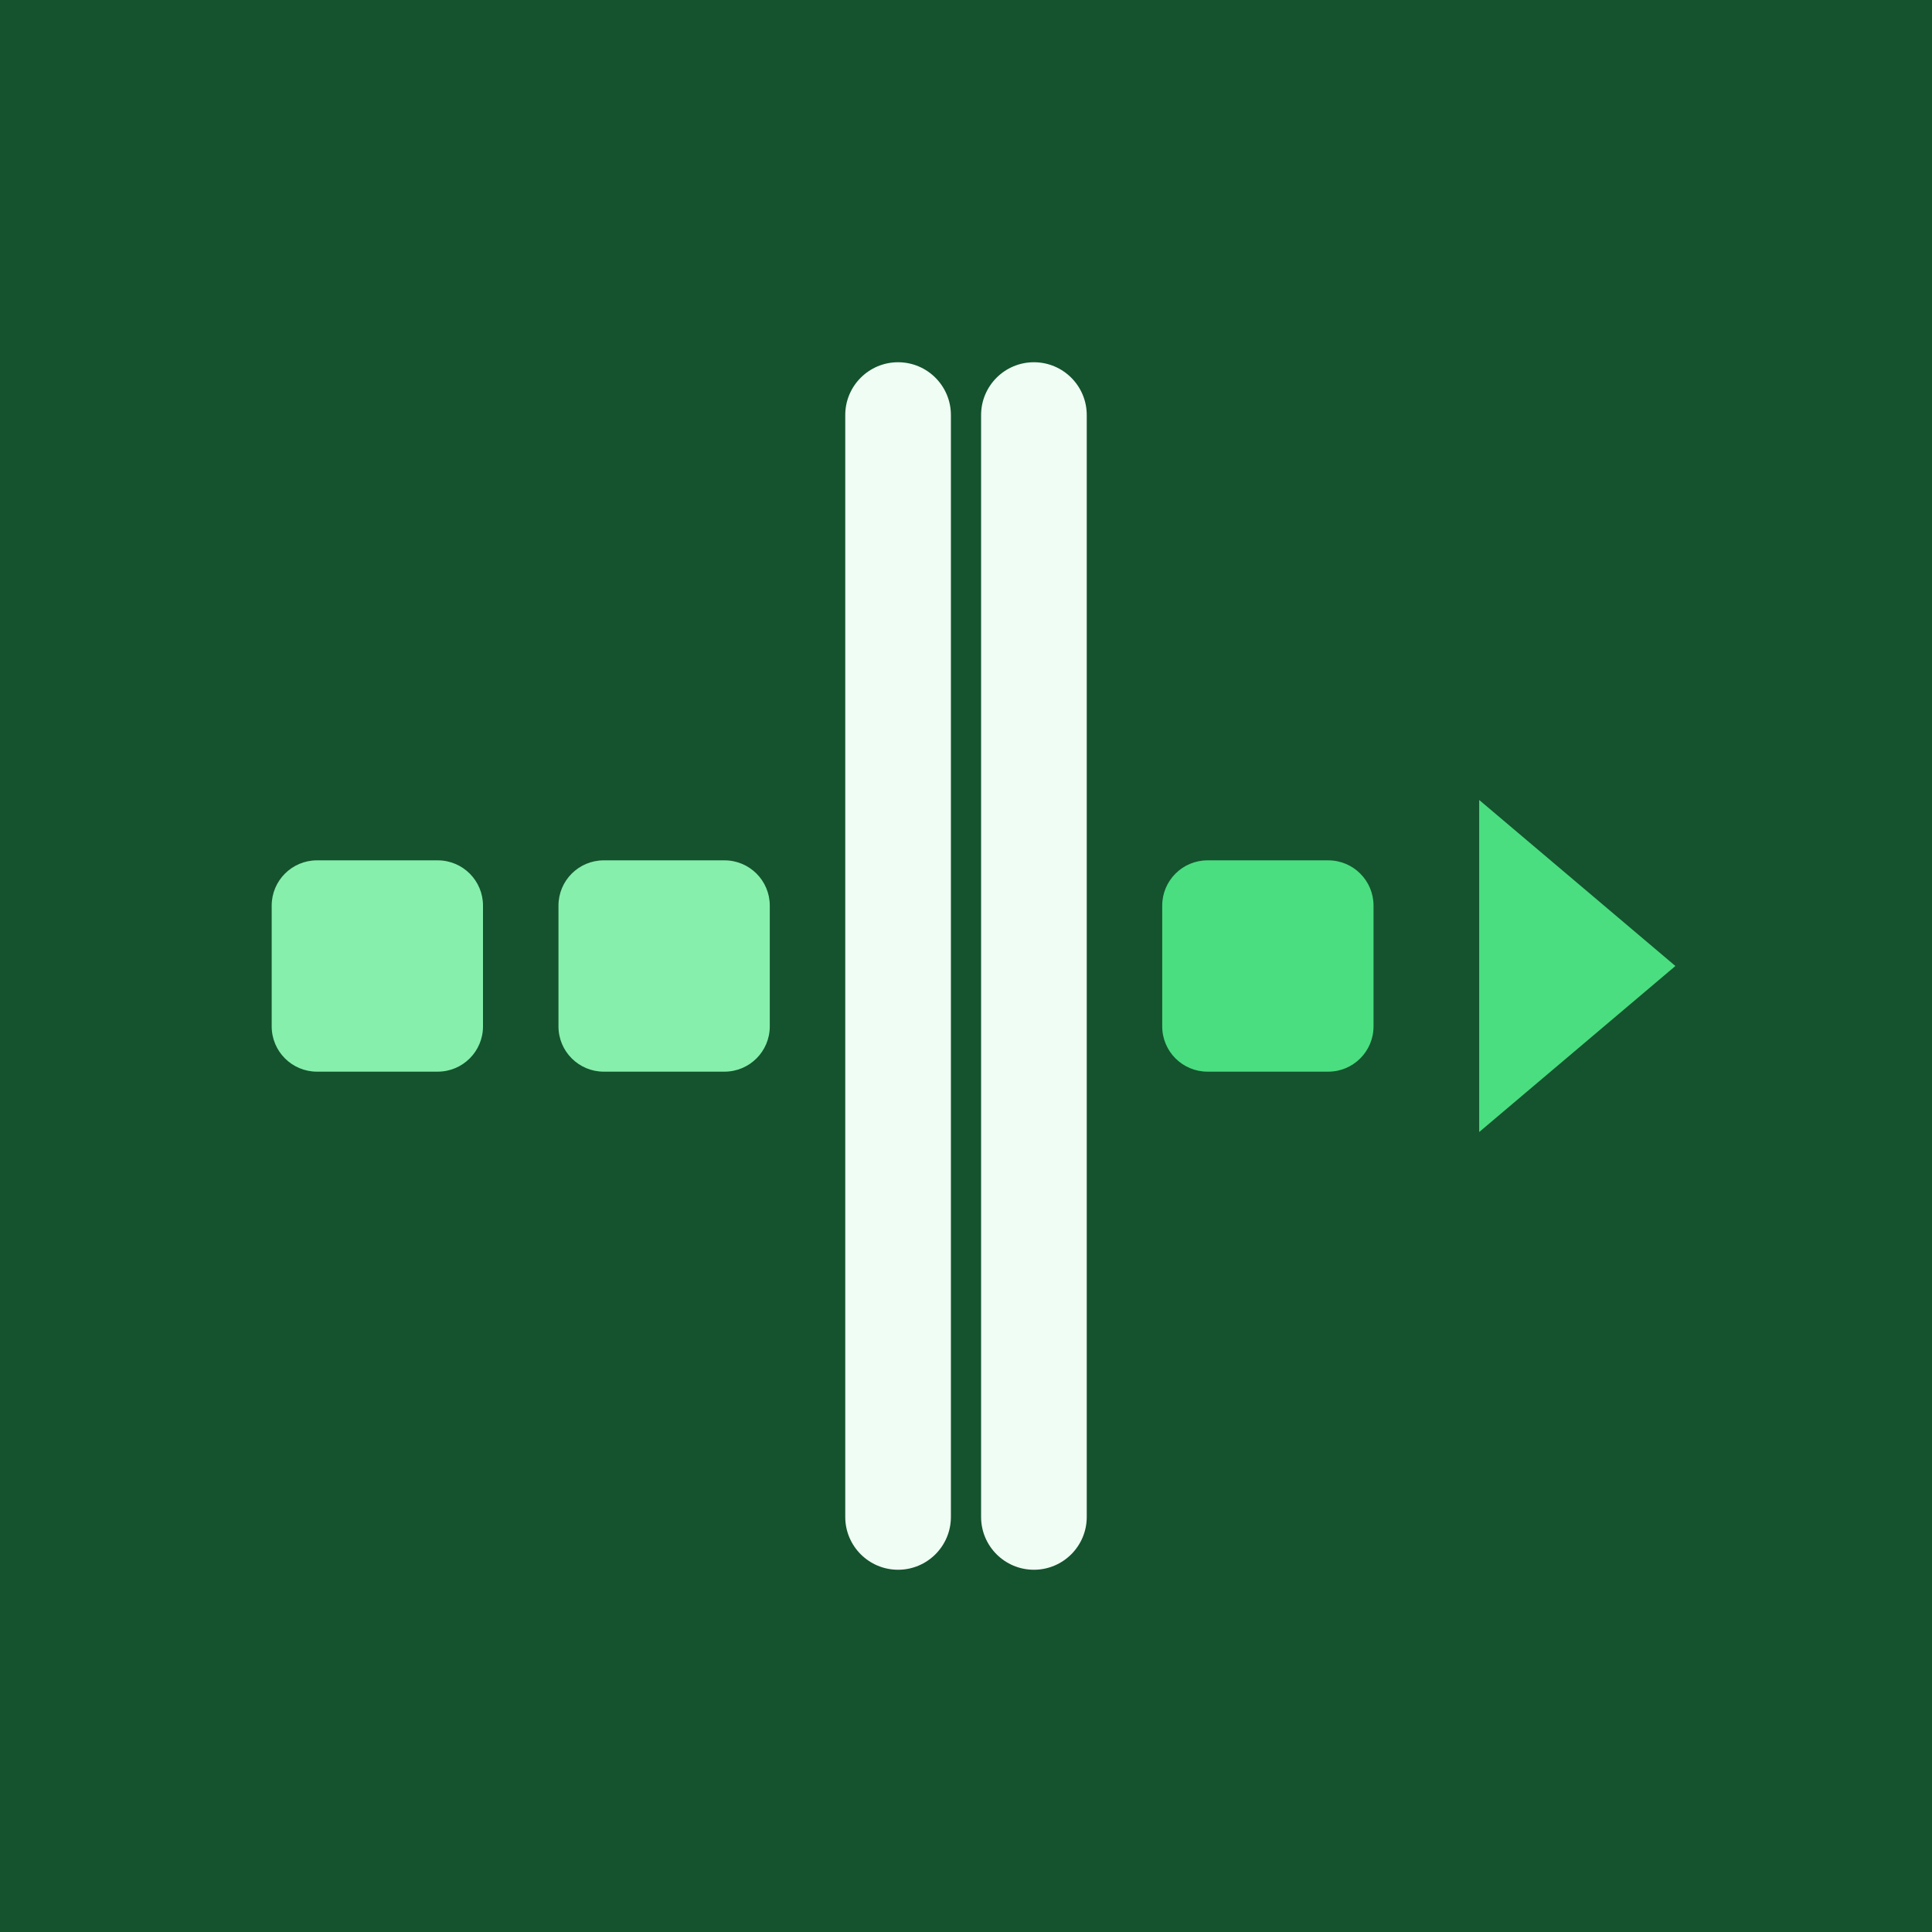
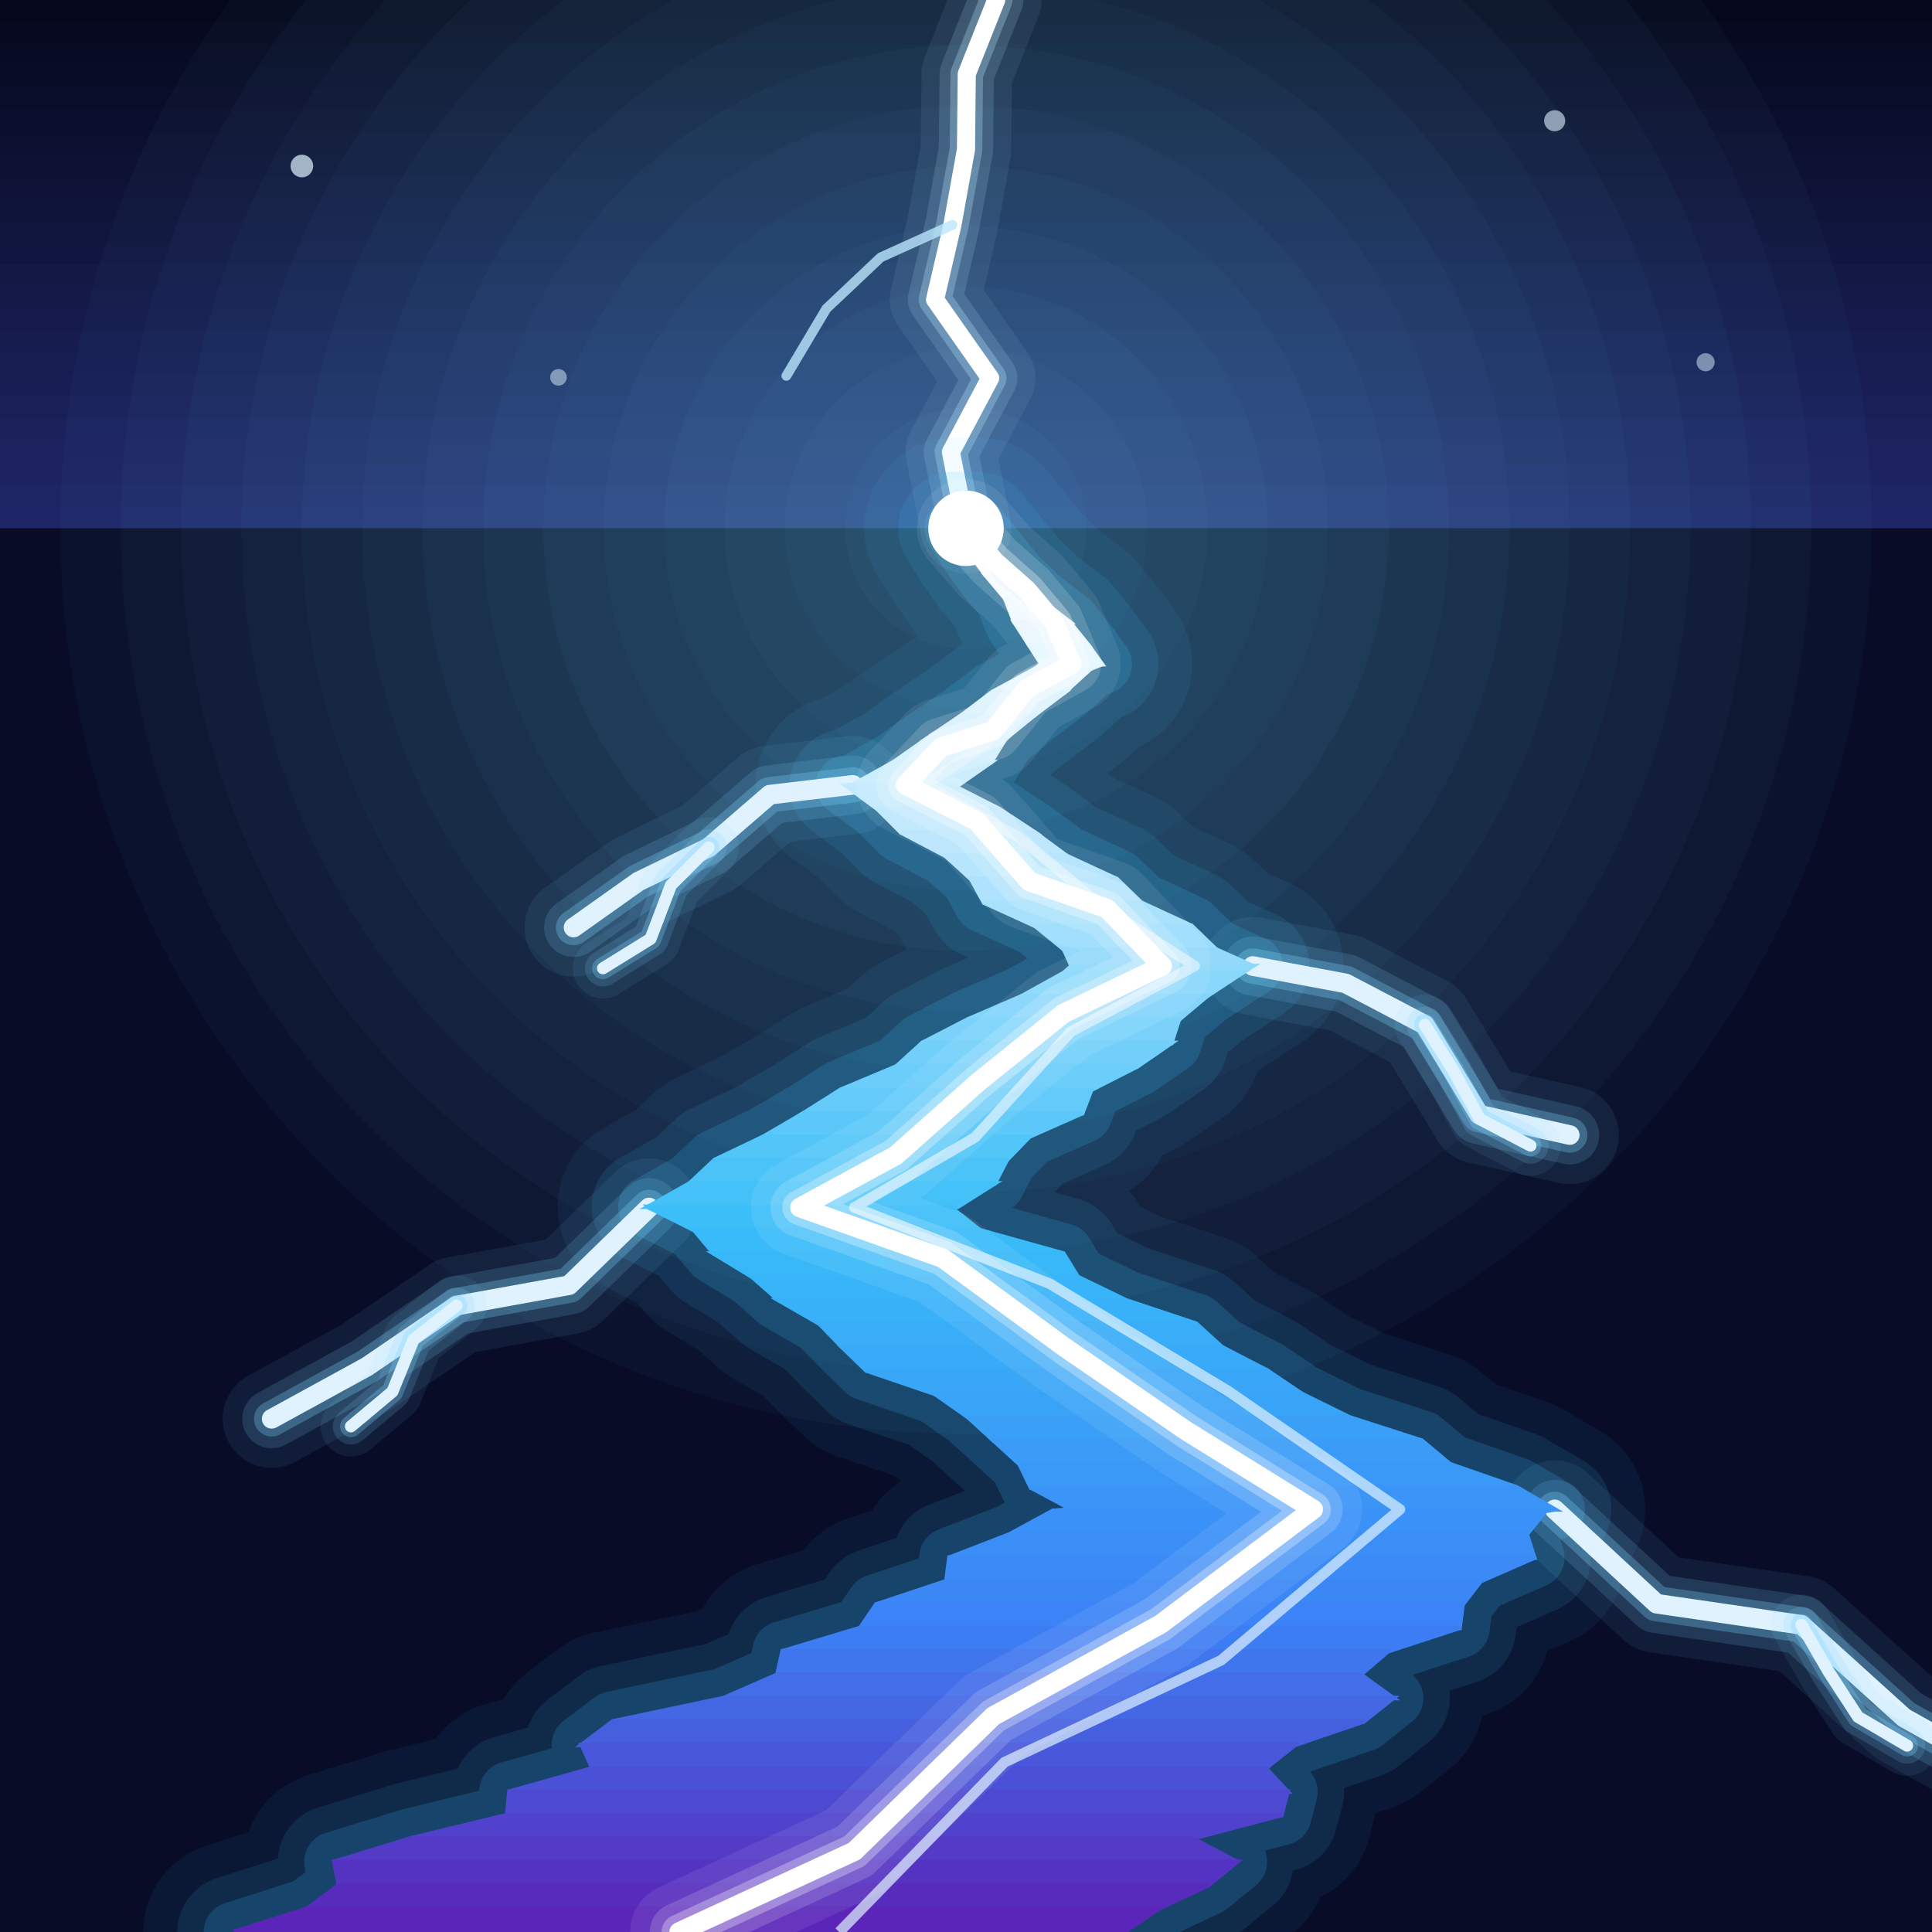
<svg xmlns="http://www.w3.org/2000/svg" viewBox="0 0 256 256" width="256" height="256">
-   <rect width="256" height="256" fill="#14532d" />
-   <rect x="112" y="48" width="14" height="160" rx="7" fill="#f0fdf4" />
-   <rect x="130" y="48" width="14" height="160" rx="7" fill="#f0fdf4" />
-   <rect x="36" y="114" width="28" height="28" rx="6" fill="#86efac" />
-   <rect x="74" y="114" width="28" height="28" rx="6" fill="#86efac" />
-   <rect x="154" y="114" width="28" height="28" rx="6" fill="#4ade80" />
-   <path d="M196 106 L222 128 L196 150 Z" fill="#4ade80" />
+   <rect width="256" height="256" fill="#05081c" />
+   <rect y="0.00" width="256" height="3.32" fill="#05081c" />
+   <rect y="2.92" width="256" height="3.32" fill="#06091f" />
+   <rect y="5.83" width="256" height="3.32" fill="#070b23" />
+   <rect y="8.75" width="256" height="3.32" fill="#080c26" />
+   <rect y="11.67" width="256" height="3.32" fill="#0a0d29" />
+   <rect y="14.58" width="256" height="3.32" fill="#0b0f2d" />
+   <rect y="17.50" width="256" height="3.32" fill="#0c1030" />
+   <rect y="20.42" width="256" height="3.32" fill="#0d1133" />
+   <rect y="23.33" width="256" height="3.32" fill="#0e1236" />
+   <rect y="26.25" width="256" height="3.32" fill="#0f143a" />
+   <rect y="29.17" width="256" height="3.32" fill="#10153d" />
+   <rect y="32.08" width="256" height="3.32" fill="#111640" />
+   <rect y="35.00" width="256" height="3.32" fill="#131844" />
+   <rect y="37.92" width="256" height="3.32" fill="#141947" />
+   <rect y="40.83" width="256" height="3.32" fill="#151a4a" />
+   <rect y="43.75" width="256" height="3.32" fill="#161c4e" />
+   <rect y="46.67" width="256" height="3.32" fill="#171d51" />
+   <rect y="49.58" width="256" height="3.32" fill="#181e54" />
+   <rect y="52.50" width="256" height="3.32" fill="#191f57" />
+   <rect y="55.42" width="256" height="3.32" fill="#1a215b" />
+   <rect y="58.33" width="256" height="3.32" fill="#1c225e" />
+   <rect y="61.25" width="256" height="3.32" fill="#1d2361" />
+   <rect y="64.17" width="256" height="3.32" fill="#1e2565" />
+   <rect y="67.08" width="256" height="3.32" fill="#1f2668" />
+   <rect y="70" width="256" height="186" fill="#080c27" />
+   <circle cx="128" cy="70" r="120" fill="#7dd3fc" opacity="0.028" />
+   <circle cx="128" cy="70" r="112" fill="#7dd3fc" opacity="0.028" />
+   <circle cx="128" cy="70" r="104" fill="#7dd3fc" opacity="0.028" />
+   <circle cx="128" cy="70" r="96" fill="#7dd3fc" opacity="0.028" />
+   <circle cx="128" cy="70" r="88" fill="#7dd3fc" opacity="0.028" />
+   <circle cx="128" cy="70" r="80" fill="#7dd3fc" opacity="0.028" />
+   <circle cx="128" cy="70" r="72" fill="#7dd3fc" opacity="0.028" />
+   <circle cx="128" cy="70" r="64" fill="#7dd3fc" opacity="0.028" />
+   <circle cx="128" cy="70" r="56" fill="#7dd3fc" opacity="0.028" />
+   <circle cx="128" cy="70" r="48" fill="#7dd3fc" opacity="0.028" />
+   <circle cx="128" cy="70" r="40" fill="#7dd3fc" opacity="0.028" />
+   <circle cx="128" cy="70" r="32" fill="#7dd3fc" opacity="0.028" />
+   <circle cx="128" cy="70" r="24" fill="#7dd3fc" opacity="0.028" />
+   <circle cx="128" cy="70" r="16" fill="#7dd3fc" opacity="0.028" />
+   <path d="M132.0 0.0 L128.1 9.8 L128.0 19.8 L126.2 29.8 L123.9 39.7 L131.2 50.1 L126.0 59.9 L128.0 70.0" fill="none" stroke="#bae6fd" stroke-width="12.0" stroke-linejoin="round" stroke-linecap="round" opacity="0.08" />
+   <path d="M132.0 0.0 L128.1 9.8 L128.0 19.8 L126.2 29.8 L123.9 39.7 L131.2 50.1 L126.0 59.9 L128.0 70.0" fill="none" stroke="#bae6fd" stroke-width="7.2" stroke-linejoin="round" stroke-linecap="round" opacity="0.16" />
+   <path d="M132.0 0.0 L128.1 9.8 L128.0 19.8 L126.2 29.8 L123.9 39.7 L131.2 50.1 L126.0 59.9 L128.0 70.0" fill="none" stroke="#bae6fd" stroke-width="4.32" stroke-linejoin="round" stroke-linecap="round" opacity="0.3" />
+   <path d="M132.0 0.0 L128.1 9.8 L128.0 19.8 L126.2 29.8 L123.9 39.7 L131.2 50.1 L126.0 59.9 L128.0 70.0" fill="none" stroke="#ffffff" stroke-width="2.4" stroke-linejoin="round" stroke-linecap="round" />
+   <path d="M126.2 29.8 L116.7 34.1 L109.5 40.9 L104.2 49.8" fill="none" stroke="#bae6fd" stroke-width="1.3" stroke-linejoin="round" stroke-linecap="round" opacity="0.8" />
+   <path d="M126.5 70.0 L128.4 73.1 L130.6 76.2 L133.2 79.3 L134.4 82.4 L136.4 85.5 L138.0 88.0 L137.2 88.6 L131.5 91.7 L127.4 94.8 L122.8 97.9 L118.4 101.0 L113.0 104.0 L112.1 104.1 L116.3 107.2 L119.4 110.3 L125.3 113.4 L128.7 116.5 L130.4 119.6 L137.2 122.7 L141.0 125.8 L142.0 128.0 L141.0 128.9 L135.4 132.0 L128.2 135.1 L122.2 138.2 L118.8 141.3 L111.4 144.4 L106.5 147.5 L101.2 150.6 L94.7 153.7 L91.4 156.8 L85.9 159.9 L86.0 160.0 L92.0 163.0 L94.6 166.1 L99.7 169.2 L103.2 172.3 L108.6 175.4 L111.6 178.5 L114.8 181.6 L123.9 184.7 L128.3 187.8 L131.7 190.9 L135.1 194.0 L136.6 197.1 L142.0 200.0 L139.5 200.2 L133.8 203.3 L125.8 206.4 L125.4 209.5 L116.1 212.6 L114.0 215.7 L103.7 218.8 L103.0 221.9 L95.9 225.0 L81.2 228.1 L77.1 231.2 L78.5 234.3 L67.5 237.4 L67.2 240.5 L54.4 243.6 L44.3 246.7 L44.9 249.8 L40.7 252.9 L31.0 256.0 L149.0 256.0 L153.5 252.9 L160.1 249.8 L163.9 246.7 L158.0 243.6 L169.8 240.5 L170.6 237.4 L167.7 234.3 L171.6 231.2 L180.7 228.1 L184.6 225.0 L180.3 221.9 L183.9 218.8 L193.4 215.7 L193.8 212.6 L196.2 209.5 L203.3 206.4 L202.3 203.3 L204.8 200.2 L206.0 200.0 L201.0 197.1 L192.1 194.0 L188.4 190.9 L178.8 187.8 L172.5 184.7 L167.9 181.6 L161.9 178.5 L158.5 175.4 L149.2 172.3 L142.8 169.2 L140.9 166.1 L129.8 163.0 L126.0 160.0 L126.9 159.9 L131.8 156.8 L133.4 153.7 L136.4 150.6 L143.4 147.5 L144.6 144.4 L150.7 141.3 L155.2 138.2 L156.2 135.1 L159.9 132.0 L164.6 128.9 L166.0 128.0 L161.1 125.8 L157.9 122.7 L151.2 119.6 L148.0 116.5 L141.3 113.4 L137.1 110.3 L132.4 107.2 L126.3 104.1 L127.0 104.0 L131.3 101.0 L133.2 97.9 L137.0 94.8 L141.1 91.7 L144.5 88.6 L146.0 88.0 L144.2 85.5 L141.7 82.4 L137.7 79.3 L134.5 76.2 L132.0 73.1 L129.5 70.0 Z" fill="none" stroke="#38bdf8" stroke-width="24" stroke-linejoin="round" opacity="0.07" />
+   <path d="M126.5 70.0 L128.4 73.1 L130.6 76.2 L133.2 79.3 L134.4 82.4 L136.4 85.5 L138.0 88.0 L137.2 88.6 L131.5 91.7 L127.4 94.8 L122.8 97.9 L118.4 101.0 L113.0 104.0 L112.1 104.1 L116.3 107.2 L119.4 110.3 L125.3 113.4 L128.7 116.5 L130.4 119.6 L137.2 122.7 L141.0 125.8 L142.0 128.0 L141.0 128.9 L135.4 132.0 L128.2 135.1 L122.2 138.2 L118.8 141.3 L111.4 144.4 L106.5 147.5 L101.2 150.6 L94.7 153.7 L91.4 156.8 L85.9 159.9 L86.0 160.0 L92.0 163.0 L94.6 166.1 L99.7 169.2 L103.2 172.3 L108.6 175.4 L111.6 178.5 L114.8 181.6 L123.9 184.7 L128.3 187.8 L131.7 190.9 L135.1 194.0 L136.6 197.1 L142.0 200.0 L139.5 200.2 L133.8 203.3 L125.8 206.4 L125.4 209.5 L116.1 212.6 L114.0 215.7 L103.7 218.8 L103.0 221.9 L95.9 225.0 L81.2 228.1 L77.1 231.2 L78.5 234.3 L67.5 237.4 L67.2 240.5 L54.4 243.6 L44.3 246.7 L44.9 249.8 L40.7 252.9 L31.0 256.0 L149.0 256.0 L153.5 252.9 L160.1 249.8 L163.9 246.7 L158.0 243.6 L169.8 240.5 L170.6 237.4 L167.7 234.3 L171.6 231.2 L180.7 228.1 L184.6 225.0 L180.3 221.9 L183.9 218.8 L193.4 215.7 L193.8 212.6 L196.2 209.5 L203.3 206.4 L202.3 203.3 L204.8 200.2 L206.0 200.0 L201.0 197.1 L192.1 194.0 L188.4 190.9 L178.8 187.8 L172.5 184.7 L167.9 181.6 L161.9 178.5 L158.5 175.4 L149.2 172.3 L142.8 169.2 L140.9 166.1 L129.8 163.0 L126.0 160.0 L126.9 159.9 L131.8 156.8 L133.4 153.7 L136.4 150.6 L143.4 147.5 L144.6 144.4 L150.7 141.3 L155.2 138.2 L156.2 135.1 L159.9 132.0 L164.6 128.9 L166.0 128.0 L161.1 125.8 L157.9 122.7 L151.2 119.6 L148.0 116.5 L141.3 113.4 L137.1 110.3 L132.4 107.2 L126.3 104.1 L127.0 104.0 L131.3 101.0 L133.2 97.9 L137.0 94.8 L141.1 91.7 L144.5 88.6 L146.0 88.0 L144.2 85.5 L141.7 82.4 L137.7 79.3 L134.5 76.2 L132.0 73.1 L129.5 70.0 Z" fill="none" stroke="#38bdf8" stroke-width="15" stroke-linejoin="round" opacity="0.11" />
+   <path d="M126.5 70.0 L128.4 73.1 L130.6 76.2 L133.2 79.3 L134.4 82.4 L136.4 85.5 L138.0 88.0 L137.2 88.6 L131.5 91.7 L127.4 94.8 L122.8 97.9 L118.4 101.0 L113.0 104.0 L112.1 104.1 L116.3 107.2 L119.4 110.3 L125.3 113.4 L128.7 116.5 L130.4 119.6 L137.2 122.7 L141.0 125.8 L142.0 128.0 L141.0 128.9 L135.4 132.0 L128.2 135.1 L122.2 138.2 L118.8 141.3 L111.4 144.4 L106.5 147.5 L101.2 150.6 L94.7 153.7 L91.4 156.8 L85.9 159.9 L86.0 160.0 L92.0 163.0 L94.6 166.1 L99.7 169.2 L103.2 172.3 L108.6 175.4 L111.6 178.5 L114.8 181.6 L123.9 184.7 L128.3 187.8 L131.7 190.9 L135.1 194.0 L136.6 197.1 L142.0 200.0 L139.5 200.2 L133.8 203.3 L125.8 206.4 L125.4 209.5 L116.1 212.6 L114.0 215.7 L103.7 218.8 L103.0 221.9 L95.9 225.0 L81.2 228.1 L77.1 231.2 L78.5 234.3 L67.5 237.4 L67.2 240.5 L54.4 243.6 L44.3 246.7 L44.9 249.8 L40.7 252.9 L31.0 256.0 L149.0 256.0 L153.5 252.9 L160.1 249.8 L163.9 246.7 L158.0 243.6 L169.8 240.5 L170.6 237.4 L167.7 234.3 L171.6 231.2 L180.7 228.1 L184.6 225.0 L180.3 221.9 L183.9 218.8 L193.4 215.7 L193.8 212.6 L196.2 209.5 L203.3 206.4 L202.3 203.3 L204.8 200.2 L206.0 200.0 L201.0 197.1 L192.1 194.0 L188.4 190.9 L178.8 187.8 L172.5 184.7 L167.9 181.6 L161.9 178.5 L158.5 175.4 L149.2 172.3 L142.8 169.2 L140.9 166.1 L129.8 163.0 L126.0 160.0 L126.9 159.9 L131.8 156.8 L133.4 153.7 L136.4 150.6 L143.4 147.5 L144.6 144.4 L150.7 141.3 L155.2 138.2 L156.2 135.1 L159.9 132.0 L164.6 128.9 L166.0 128.0 L161.1 125.8 L157.9 122.7 L151.2 119.6 L148.0 116.5 L141.3 113.4 L137.1 110.3 L132.4 107.2 L126.3 104.1 L127.0 104.0 L131.3 101.0 L133.2 97.9 L137.0 94.8 L141.1 91.7 L144.5 88.6 L146.0 88.0 L144.2 85.5 L141.7 82.4 L137.7 79.3 L134.5 76.2 L132.0 73.1 L129.5 70.0 Z" fill="none" stroke="#38bdf8" stroke-width="8" stroke-linejoin="round" opacity="0.18" />
+   <path d="M113.0 104.0 L102.0 105.3 L93.9 112.3 L84.6 116.8 L76.0 122.9" fill="none" stroke="#7dd3fc" stroke-width="13.0" stroke-linejoin="round" stroke-linecap="round" opacity="0.08" />
+   <path d="M113.0 104.0 L102.0 105.3 L93.9 112.3 L84.6 116.8 L76.0 122.9" fill="none" stroke="#7dd3fc" stroke-width="7.8" stroke-linejoin="round" stroke-linecap="round" opacity="0.16" />
+   <path d="M113.0 104.0 L102.0 105.3 L93.9 112.3 L84.6 116.8 L76.0 122.9" fill="none" stroke="#7dd3fc" stroke-width="4.68" stroke-linejoin="round" stroke-linecap="round" opacity="0.3" />
+   <path d="M113.0 104.0 L102.0 105.3 L93.9 112.3 L84.6 116.8 L76.0 122.9" fill="none" stroke="#e0f2fe" stroke-width="2.6" stroke-linejoin="round" stroke-linecap="round" />
+   <path d="M93.9 112.3 L88.9 117.3 L86.2 124.4 L79.9 128.3" fill="none" stroke="#7dd3fc" stroke-width="8.0" stroke-linejoin="round" stroke-linecap="round" opacity="0.08" />
+   <path d="M93.9 112.3 L88.9 117.3 L86.2 124.4 L79.9 128.3" fill="none" stroke="#7dd3fc" stroke-width="4.8" stroke-linejoin="round" stroke-linecap="round" opacity="0.16" />
+   <path d="M93.9 112.3 L88.9 117.3 L86.2 124.4 L79.9 128.3" fill="none" stroke="#7dd3fc" stroke-width="2.88" stroke-linejoin="round" stroke-linecap="round" opacity="0.3" />
+   <path d="M93.9 112.3 L88.9 117.3 L86.2 124.4 L79.9 128.3" fill="none" stroke="#e0f2fe" stroke-width="1.6" stroke-linejoin="round" stroke-linecap="round" />
+   <path d="M166.0 128.0 L178.3 130.3 L188.8 135.8 L196.0 147.7 L208.0 150.4" fill="none" stroke="#7dd3fc" stroke-width="13.0" stroke-linejoin="round" stroke-linecap="round" opacity="0.08" />
+   <path d="M166.0 128.0 L178.3 130.3 L188.8 135.8 L196.0 147.7 L208.0 150.4" fill="none" stroke="#7dd3fc" stroke-width="7.8" stroke-linejoin="round" stroke-linecap="round" opacity="0.16" />
+   <path d="M166.0 128.0 L178.3 130.3 L188.8 135.8 L196.0 147.7 L208.0 150.4" fill="none" stroke="#7dd3fc" stroke-width="4.68" stroke-linejoin="round" stroke-linecap="round" opacity="0.3" />
+   <path d="M166.0 128.0 L178.3 130.3 L188.8 135.8 L196.0 147.7 L208.0 150.4" fill="none" stroke="#e0f2fe" stroke-width="2.6" stroke-linejoin="round" stroke-linecap="round" />
+   <path d="M188.8 135.8 L192.6 141.9 L196.1 148.3 L202.8 151.8" fill="none" stroke="#7dd3fc" stroke-width="8.0" stroke-linejoin="round" stroke-linecap="round" opacity="0.08" />
+   <path d="M188.8 135.8 L192.6 141.9 L196.1 148.3 L202.8 151.8" fill="none" stroke="#7dd3fc" stroke-width="4.8" stroke-linejoin="round" stroke-linecap="round" opacity="0.16" />
+   <path d="M188.8 135.8 L192.6 141.9 L196.1 148.3 L202.8 151.8" fill="none" stroke="#7dd3fc" stroke-width="2.88" stroke-linejoin="round" stroke-linecap="round" opacity="0.3" />
+   <path d="M188.8 135.8 L192.6 141.9 L196.1 148.3 L202.8 151.8" fill="none" stroke="#e0f2fe" stroke-width="1.6" stroke-linejoin="round" stroke-linecap="round" />
+   <path d="M86.0 160.0 L75.4 170.3 L60.5 173.0 L48.6 181.1 L36.0 188.0" fill="none" stroke="#7dd3fc" stroke-width="13.0" stroke-linejoin="round" stroke-linecap="round" opacity="0.08" />
+   <path d="M86.0 160.0 L75.4 170.3 L60.5 173.0 L48.6 181.1 L36.0 188.0" fill="none" stroke="#7dd3fc" stroke-width="7.8" stroke-linejoin="round" stroke-linecap="round" opacity="0.16" />
+   <path d="M86.0 160.0 L75.4 170.3 L60.5 173.0 L48.6 181.1 L36.0 188.0" fill="none" stroke="#7dd3fc" stroke-width="4.68" stroke-linejoin="round" stroke-linecap="round" opacity="0.3" />
+   <path d="M86.0 160.0 L75.4 170.3 L60.5 173.0 L48.6 181.1 L36.0 188.0" fill="none" stroke="#e0f2fe" stroke-width="2.6" stroke-linejoin="round" stroke-linecap="round" />
+   <path d="M60.5 173.0 L54.8 177.5 L52.0 184.4 L46.5 189.0" fill="none" stroke="#7dd3fc" stroke-width="8.0" stroke-linejoin="round" stroke-linecap="round" opacity="0.08" />
+   <path d="M60.5 173.0 L54.8 177.5 L52.0 184.4 L46.5 189.0" fill="none" stroke="#7dd3fc" stroke-width="4.8" stroke-linejoin="round" stroke-linecap="round" opacity="0.16" />
+   <path d="M60.5 173.0 L54.8 177.5 L52.0 184.4 L46.5 189.0" fill="none" stroke="#7dd3fc" stroke-width="2.88" stroke-linejoin="round" stroke-linecap="round" opacity="0.3" />
+   <path d="M60.5 173.0 L54.8 177.5 L52.0 184.4 L46.5 189.0" fill="none" stroke="#e0f2fe" stroke-width="1.6" stroke-linejoin="round" stroke-linecap="round" />
+   <path d="M206.0 200.0 L219.5 212.5 L238.7 215.3 L252.3 227.6 L268.0 236.4" fill="none" stroke="#7dd3fc" stroke-width="13.0" stroke-linejoin="round" stroke-linecap="round" opacity="0.08" />
+   <path d="M206.0 200.0 L219.5 212.5 L238.7 215.3 L252.3 227.6 L268.0 236.4" fill="none" stroke="#7dd3fc" stroke-width="7.8" stroke-linejoin="round" stroke-linecap="round" opacity="0.16" />
+   <path d="M206.0 200.0 L219.5 212.5 L238.7 215.3 L252.3 227.6 L268.0 236.4" fill="none" stroke="#7dd3fc" stroke-width="4.68" stroke-linejoin="round" stroke-linecap="round" opacity="0.3" />
+   <path d="M206.0 200.0 L219.5 212.5 L238.7 215.3 L252.3 227.6 L268.0 236.4" fill="none" stroke="#e0f2fe" stroke-width="2.6" stroke-linejoin="round" stroke-linecap="round" />
+   <path d="M238.7 215.3 L242.3 221.5 L246.2 227.5 L252.7 231.3" fill="none" stroke="#7dd3fc" stroke-width="8.0" stroke-linejoin="round" stroke-linecap="round" opacity="0.08" />
+   <path d="M238.7 215.3 L242.3 221.5 L246.2 227.5 L252.7 231.3" fill="none" stroke="#7dd3fc" stroke-width="4.8" stroke-linejoin="round" stroke-linecap="round" opacity="0.16" />
+   <path d="M238.7 215.3 L242.3 221.5 L246.2 227.5 L252.7 231.3" fill="none" stroke="#7dd3fc" stroke-width="2.88" stroke-linejoin="round" stroke-linecap="round" opacity="0.3" />
+   <path d="M238.7 215.3 L242.3 221.5 L246.2 227.5 L252.7 231.3" fill="none" stroke="#e0f2fe" stroke-width="1.6" stroke-linejoin="round" stroke-linecap="round" />
+   <path d="M126.5 70.0 L128.4 73.1 L132.0 73.1 L129.5 70.0 Z" fill="#fcfeff" stroke="#fcfeff" stroke-width="0.6" />
+   <path d="M128.4 73.1 L130.6 76.2 L134.5 76.2 L132.0 73.1 Z" fill="#f7fcff" stroke="#f7fcff" stroke-width="0.6" />
+   <path d="M130.6 76.2 L133.2 79.3 L137.7 79.3 L134.5 76.2 Z" fill="#f2faff" stroke="#f2faff" stroke-width="0.6" />
+   <path d="M133.2 79.3 L134.4 82.4 L141.7 82.4 L137.7 79.3 Z" fill="#edf8fe" stroke="#edf8fe" stroke-width="0.6" />
+   <path d="M134.4 82.4 L136.4 85.5 L144.2 85.5 L141.7 82.4 Z" fill="#e7f6fe" stroke="#e7f6fe" stroke-width="0.6" />
+   <path d="M136.4 85.5 L138.0 88.0 L146.0 88.0 L144.2 85.5 Z" fill="#e3f5fe" stroke="#e3f5fe" stroke-width="0.6" />
+   <path d="M138.0 88.0 L137.2 88.6 L144.5 88.6 L146.0 88.0 Z" fill="#e0f4fe" stroke="#e0f4fe" stroke-width="0.6" />
+   <path d="M137.2 88.6 L131.5 91.7 L141.1 91.7 L144.5 88.6 Z" fill="#ddf3fe" stroke="#ddf3fe" stroke-width="0.6" />
+   <path d="M131.5 91.7 L127.4 94.8 L137.0 94.8 L141.1 91.7 Z" fill="#d8f1fe" stroke="#d8f1fe" stroke-width="0.6" />
+   <path d="M127.4 94.8 L122.8 97.9 L133.2 97.9 L137.0 94.8 Z" fill="#d3effe" stroke="#d3effe" stroke-width="0.6" />
+   <path d="M122.8 97.9 L118.4 101.0 L131.3 101.0 L133.2 97.9 Z" fill="#cdedfe" stroke="#cdedfe" stroke-width="0.6" />
+   <path d="M118.4 101.0 L113.0 104.0 L127.0 104.0 L131.3 101.0 Z" fill="#c8ebfd" stroke="#c8ebfd" stroke-width="0.6" />
+   <path d="M113.0 104.0 L112.1 104.1 L126.3 104.1 L127.0 104.0 Z" fill="#c6eafd" stroke="#c6eafd" stroke-width="0.6" />
+   <path d="M112.1 104.1 L116.3 107.2 L132.4 107.2 L126.3 104.1 Z" fill="#c3e9fd" stroke="#c3e9fd" stroke-width="0.6" />
+   <path d="M116.3 107.2 L119.4 110.3 L137.1 110.3 L132.4 107.2 Z" fill="#bee7fd" stroke="#bee7fd" stroke-width="0.6" />
+   <path d="M119.4 110.3 L125.3 113.4 L141.3 113.4 L137.1 110.3 Z" fill="#b8e5fd" stroke="#b8e5fd" stroke-width="0.6" />
+   <path d="M125.3 113.4 L128.7 116.5 L148.0 116.5 L141.3 113.4 Z" fill="#b0e3fd" stroke="#b0e3fd" stroke-width="0.6" />
+   <path d="M128.7 116.5 L130.4 119.6 L151.2 119.6 L148.0 116.5 Z" fill="#a8e0fc" stroke="#a8e0fc" stroke-width="0.6" />
+   <path d="M130.4 119.6 L137.2 122.7 L157.9 122.7 L151.2 119.6 Z" fill="#a0defc" stroke="#a0defc" stroke-width="0.6" />
+   <path d="M137.2 122.7 L141.0 125.8 L161.1 125.8 L157.9 122.7 Z" fill="#99dcfc" stroke="#99dcfc" stroke-width="0.6" />
+   <path d="M141.0 125.8 L142.0 128.0 L166.0 128.0 L161.1 125.8 Z" fill="#92d9fb" stroke="#92d9fb" stroke-width="0.6" />
+   <path d="M142.0 128.0 L141.0 128.9 L164.6 128.9 L166.0 128.0 Z" fill="#8ed8fb" stroke="#8ed8fb" stroke-width="0.6" />
+   <path d="M141.0 128.9 L135.4 132.0 L159.9 132.0 L164.6 128.9 Z" fill="#89d7fb" stroke="#89d7fb" stroke-width="0.6" />
+   <path d="M135.4 132.0 L128.2 135.1 L156.2 135.1 L159.9 132.0 Z" fill="#82d4fb" stroke="#82d4fb" stroke-width="0.6" />
+   <path d="M128.2 135.1 L122.2 138.2 L155.2 138.2 L156.2 135.1 Z" fill="#7ad2fb" stroke="#7ad2fb" stroke-width="0.6" />
+   <path d="M122.2 138.2 L118.8 141.3 L150.7 141.3 L155.2 138.2 Z" fill="#72cffa" stroke="#72cffa" stroke-width="0.6" />
+   <path d="M118.8 141.3 L111.4 144.4 L144.6 144.4 L150.7 141.3 Z" fill="#6acdfa" stroke="#6acdfa" stroke-width="0.6" />
+   <path d="M111.4 144.4 L106.5 147.5 L143.4 147.5 L144.6 144.4 Z" fill="#63cafa" stroke="#63cafa" stroke-width="0.6" />
+   <path d="M106.5 147.5 L101.2 150.6 L136.4 150.6 L143.4 147.5 Z" fill="#5bc8f9" stroke="#5bc8f9" stroke-width="0.6" />
+   <path d="M101.2 150.6 L94.7 153.7 L133.4 153.7 L136.4 150.6 Z" fill="#53c6f9" stroke="#53c6f9" stroke-width="0.6" />
+   <path d="M94.7 153.7 L91.4 156.8 L131.8 156.8 L133.4 153.7 Z" fill="#4bc3f9" stroke="#4bc3f9" stroke-width="0.6" />
+   <path d="M91.4 156.8 L85.9 159.9 L126.9 159.9 L131.8 156.8 Z" fill="#44c1f8" stroke="#44c1f8" stroke-width="0.6" />
+   <path d="M85.9 159.9 L86.0 160.0 L126.0 160.0 L126.9 159.9 Z" fill="#40bff8" stroke="#40bff8" stroke-width="0.6" />
+   <path d="M86.0 160.0 L92.0 163.0 L129.8 163.0 L126.0 160.0 Z" fill="#3cbef8" stroke="#3cbef8" stroke-width="0.6" />
+   <path d="M92.0 163.0 L94.6 166.1 L140.9 166.1 L129.8 163.0 Z" fill="#38bbf8" stroke="#38bbf8" stroke-width="0.6" />
+   <path d="M94.6 166.1 L99.7 169.2 L142.8 169.2 L140.9 166.1 Z" fill="#38b8f8" stroke="#38b8f8" stroke-width="0.6" />
+   <path d="M99.7 169.2 L103.2 172.3 L149.2 172.3 L142.8 169.2 Z" fill="#38b4f8" stroke="#38b4f8" stroke-width="0.6" />
+   <path d="M103.2 172.3 L108.6 175.4 L158.5 175.4 L149.2 172.3 Z" fill="#39b1f8" stroke="#39b1f8" stroke-width="0.6" />
+   <path d="M108.6 175.4 L111.6 178.5 L161.9 178.5 L158.5 175.4 Z" fill="#39adf7" stroke="#39adf7" stroke-width="0.6" />
+   <path d="M111.6 178.5 L114.8 181.6 L167.9 181.6 L161.9 178.5 Z" fill="#39aaf7" stroke="#39aaf7" stroke-width="0.6" />
+   <path d="M114.8 181.6 L123.9 184.7 L172.5 184.7 L167.9 181.6 Z" fill="#39a6f7" stroke="#39a6f7" stroke-width="0.6" />
+   <path d="M123.9 184.7 L128.3 187.8 L178.8 187.8 L172.5 184.7 Z" fill="#39a3f7" stroke="#39a3f7" stroke-width="0.6" />
+   <path d="M128.3 187.8 L131.7 190.9 L188.4 190.9 L178.8 187.8 Z" fill="#3a9ff7" stroke="#3a9ff7" stroke-width="0.6" />
+   <path d="M131.7 190.9 L135.1 194.0 L192.1 194.0 L188.4 190.9 Z" fill="#3a9cf7" stroke="#3a9cf7" stroke-width="0.6" />
+   <path d="M135.1 194.0 L136.6 197.1 L201.0 197.1 L192.1 194.0 Z" fill="#3a98f7" stroke="#3a98f7" stroke-width="0.6" />
+   <path d="M136.6 197.1 L142.0 200.0 L206.0 200.0 L201.0 197.1 Z" fill="#3a95f7" stroke="#3a95f7" stroke-width="0.6" />
+   <path d="M142.0 200.0 L139.5 200.2 L204.8 200.2 L206.0 200.0 Z" fill="#3a93f7" stroke="#3a93f7" stroke-width="0.6" />
+   <path d="M139.5 200.2 L133.8 203.3 L202.3 203.3 L204.8 200.2 Z" fill="#3a91f7" stroke="#3a91f7" stroke-width="0.6" />
+   <path d="M133.8 203.3 L125.8 206.4 L203.3 206.4 L202.3 203.3 Z" fill="#3a8ef6" stroke="#3a8ef6" stroke-width="0.6" />
+   <path d="M125.8 206.4 L125.4 209.5 L196.2 209.5 L203.3 206.4 Z" fill="#3b8af6" stroke="#3b8af6" stroke-width="0.6" />
+   <path d="M125.4 209.5 L116.1 212.6 L193.8 212.6 L196.2 209.5 Z" fill="#3b87f6" stroke="#3b87f6" stroke-width="0.6" />
+   <path d="M116.1 212.6 L114.0 215.7 L193.4 215.7 L193.8 212.6 Z" fill="#3b83f6" stroke="#3b83f6" stroke-width="0.6" />
+   <path d="M114.0 215.7 L103.7 218.8 L183.9 218.8 L193.4 215.7 Z" fill="#3d7df3" stroke="#3d7df3" stroke-width="0.6" />
+   <path d="M103.7 218.8 L103.0 221.9 L180.3 221.9 L183.9 218.8 Z" fill="#3f76ee" stroke="#3f76ee" stroke-width="0.6" />
+   <path d="M103.0 221.9 L95.9 225.0 L184.6 225.0 L180.3 221.9 Z" fill="#426ee9" stroke="#426ee9" stroke-width="0.6" />
+   <path d="M95.9 225.0 L81.2 228.1 L180.7 228.1 L184.6 225.0 Z" fill="#4467e4" stroke="#4467e4" stroke-width="0.6" />
+   <path d="M81.2 228.1 L77.1 231.2 L171.6 231.2 L180.7 228.1 Z" fill="#465fdf" stroke="#465fdf" stroke-width="0.6" />
+   <path d="M77.1 231.2 L78.5 234.3 L167.7 234.3 L171.6 231.2 Z" fill="#4958da" stroke="#4958da" stroke-width="0.6" />
+   <path d="M78.5 234.3 L67.5 237.4 L170.6 237.4 L167.7 234.3 Z" fill="#4b51d6" stroke="#4b51d6" stroke-width="0.6" />
+   <path d="M67.5 237.4 L67.2 240.5 L169.8 240.5 L170.6 237.4 Z" fill="#4e49d1" stroke="#4e49d1" stroke-width="0.6" />
+   <path d="M67.2 240.5 L54.4 243.6 L158.0 243.6 L169.8 240.5 Z" fill="#5042cc" stroke="#5042cc" stroke-width="0.6" />
+   <path d="M54.4 243.6 L44.3 246.7 L163.9 246.7 L158.0 243.6 Z" fill="#533bc7" stroke="#533bc7" stroke-width="0.6" />
+   <path d="M44.3 246.7 L44.9 249.8 L160.1 249.8 L163.9 246.7 Z" fill="#5533c2" stroke="#5533c2" stroke-width="0.6" />
+   <path d="M44.9 249.8 L40.7 252.9 L153.5 252.9 L160.1 249.8 Z" fill="#572cbd" stroke="#572cbd" stroke-width="0.6" />
+   <path d="M40.7 252.9 L31.0 256.0 L149.0 256.0 L153.5 252.9 Z" fill="#5a25b8" stroke="#5a25b8" stroke-width="0.6" />
+   <path d="M128.5 70.0 L132.6 76.7 L139.0 81.6 L143.4 88.0 L136.3 93.1 L129.9 99.2 L122.5 104.0 L135.1 111.0 L146.2 120.2 L158.3 128.0 L141.9 136.7 L129.2 150.7 L113.2 160.0 L139.1 170.1 L162.7 184.3 L185.5 200.0 L161.8 220.0 L133.1 233.5 L111.2 256.0" fill="none" stroke="#e0f2fe" stroke-width="1.4" stroke-linejoin="round" opacity="0.7" />
+   <path d="M128.0 70.0 L131.7 74.3 L136.1 78.2 L139.7 82.5 L142.0 88.0 L136.0 91.3 L131.6 96.8 L124.7 99.0 L120.0 104.0 L129.4 108.8 L136.4 116.8 L146.7 120.4 L154.0 128.0 L140.9 134.3 L129.6 143.4 L118.7 153.1 L106.0 160.0 L124.9 166.7 L140.9 178.4 L157.2 189.6 L174.0 200.0 L153.8 215.2 L131.6 227.4 L113.2 245.3 L90.0 256.0" fill="none" stroke="#ffffff" stroke-width="13.0" stroke-linejoin="round" stroke-linecap="round" opacity="0.08" />
+   <path d="M128.0 70.0 L131.7 74.3 L136.1 78.2 L139.7 82.5 L142.0 88.0 L136.0 91.3 L131.6 96.8 L124.7 99.0 L120.0 104.0 L129.4 108.8 L136.4 116.8 L146.7 120.4 L154.0 128.0 L140.9 134.3 L129.6 143.4 L118.7 153.1 L106.0 160.0 L124.9 166.7 L140.9 178.4 L157.2 189.6 L174.0 200.0 L153.8 215.2 L131.6 227.4 L113.2 245.3 L90.0 256.0" fill="none" stroke="#ffffff" stroke-width="7.8" stroke-linejoin="round" stroke-linecap="round" opacity="0.16" />
+   <path d="M128.0 70.0 L131.7 74.3 L136.1 78.2 L139.7 82.5 L142.0 88.0 L136.0 91.3 L131.6 96.8 L124.7 99.0 L120.0 104.0 L129.4 108.8 L136.4 116.8 L146.7 120.4 L154.0 128.0 L140.9 134.3 L129.6 143.4 L118.7 153.1 L106.0 160.0 L124.9 166.7 L140.9 178.4 L157.2 189.6 L174.0 200.0 L153.8 215.2 L131.6 227.4 L113.2 245.3 L90.0 256.0" fill="none" stroke="#ffffff" stroke-width="4.68" stroke-linejoin="round" stroke-linecap="round" opacity="0.3" />
+   <path d="M128.0 70.0 L131.7 74.3 L136.1 78.2 L139.7 82.5 L142.0 88.0 L136.0 91.3 L131.6 96.8 L124.7 99.0 L120.0 104.0 L129.4 108.8 L136.4 116.8 L146.7 120.4 L154.0 128.0 L140.9 134.3 L129.6 143.4 L118.7 153.1 L106.0 160.0 L124.9 166.7 L140.9 178.4 L157.2 189.6 L174.0 200.0 L153.8 215.2 L131.6 227.4 L113.2 245.3 L90.0 256.0" fill="none" stroke="#ffffff" stroke-width="2.6" stroke-linejoin="round" stroke-linecap="round" />
+   <circle cx="128" cy="70" r="5" fill="#ffffff" />
+   <g fill="#e0f2fe">
+     <circle cx="40" cy="22" r="1.5" opacity="0.7" />
+     <circle cx="206" cy="16" r="1.4" opacity="0.6" />
+     <circle cx="226" cy="48" r="1.2" opacity="0.5" />
+     <circle cx="74" cy="50" r="1.1" opacity="0.5" />
+   </g>
</svg>
